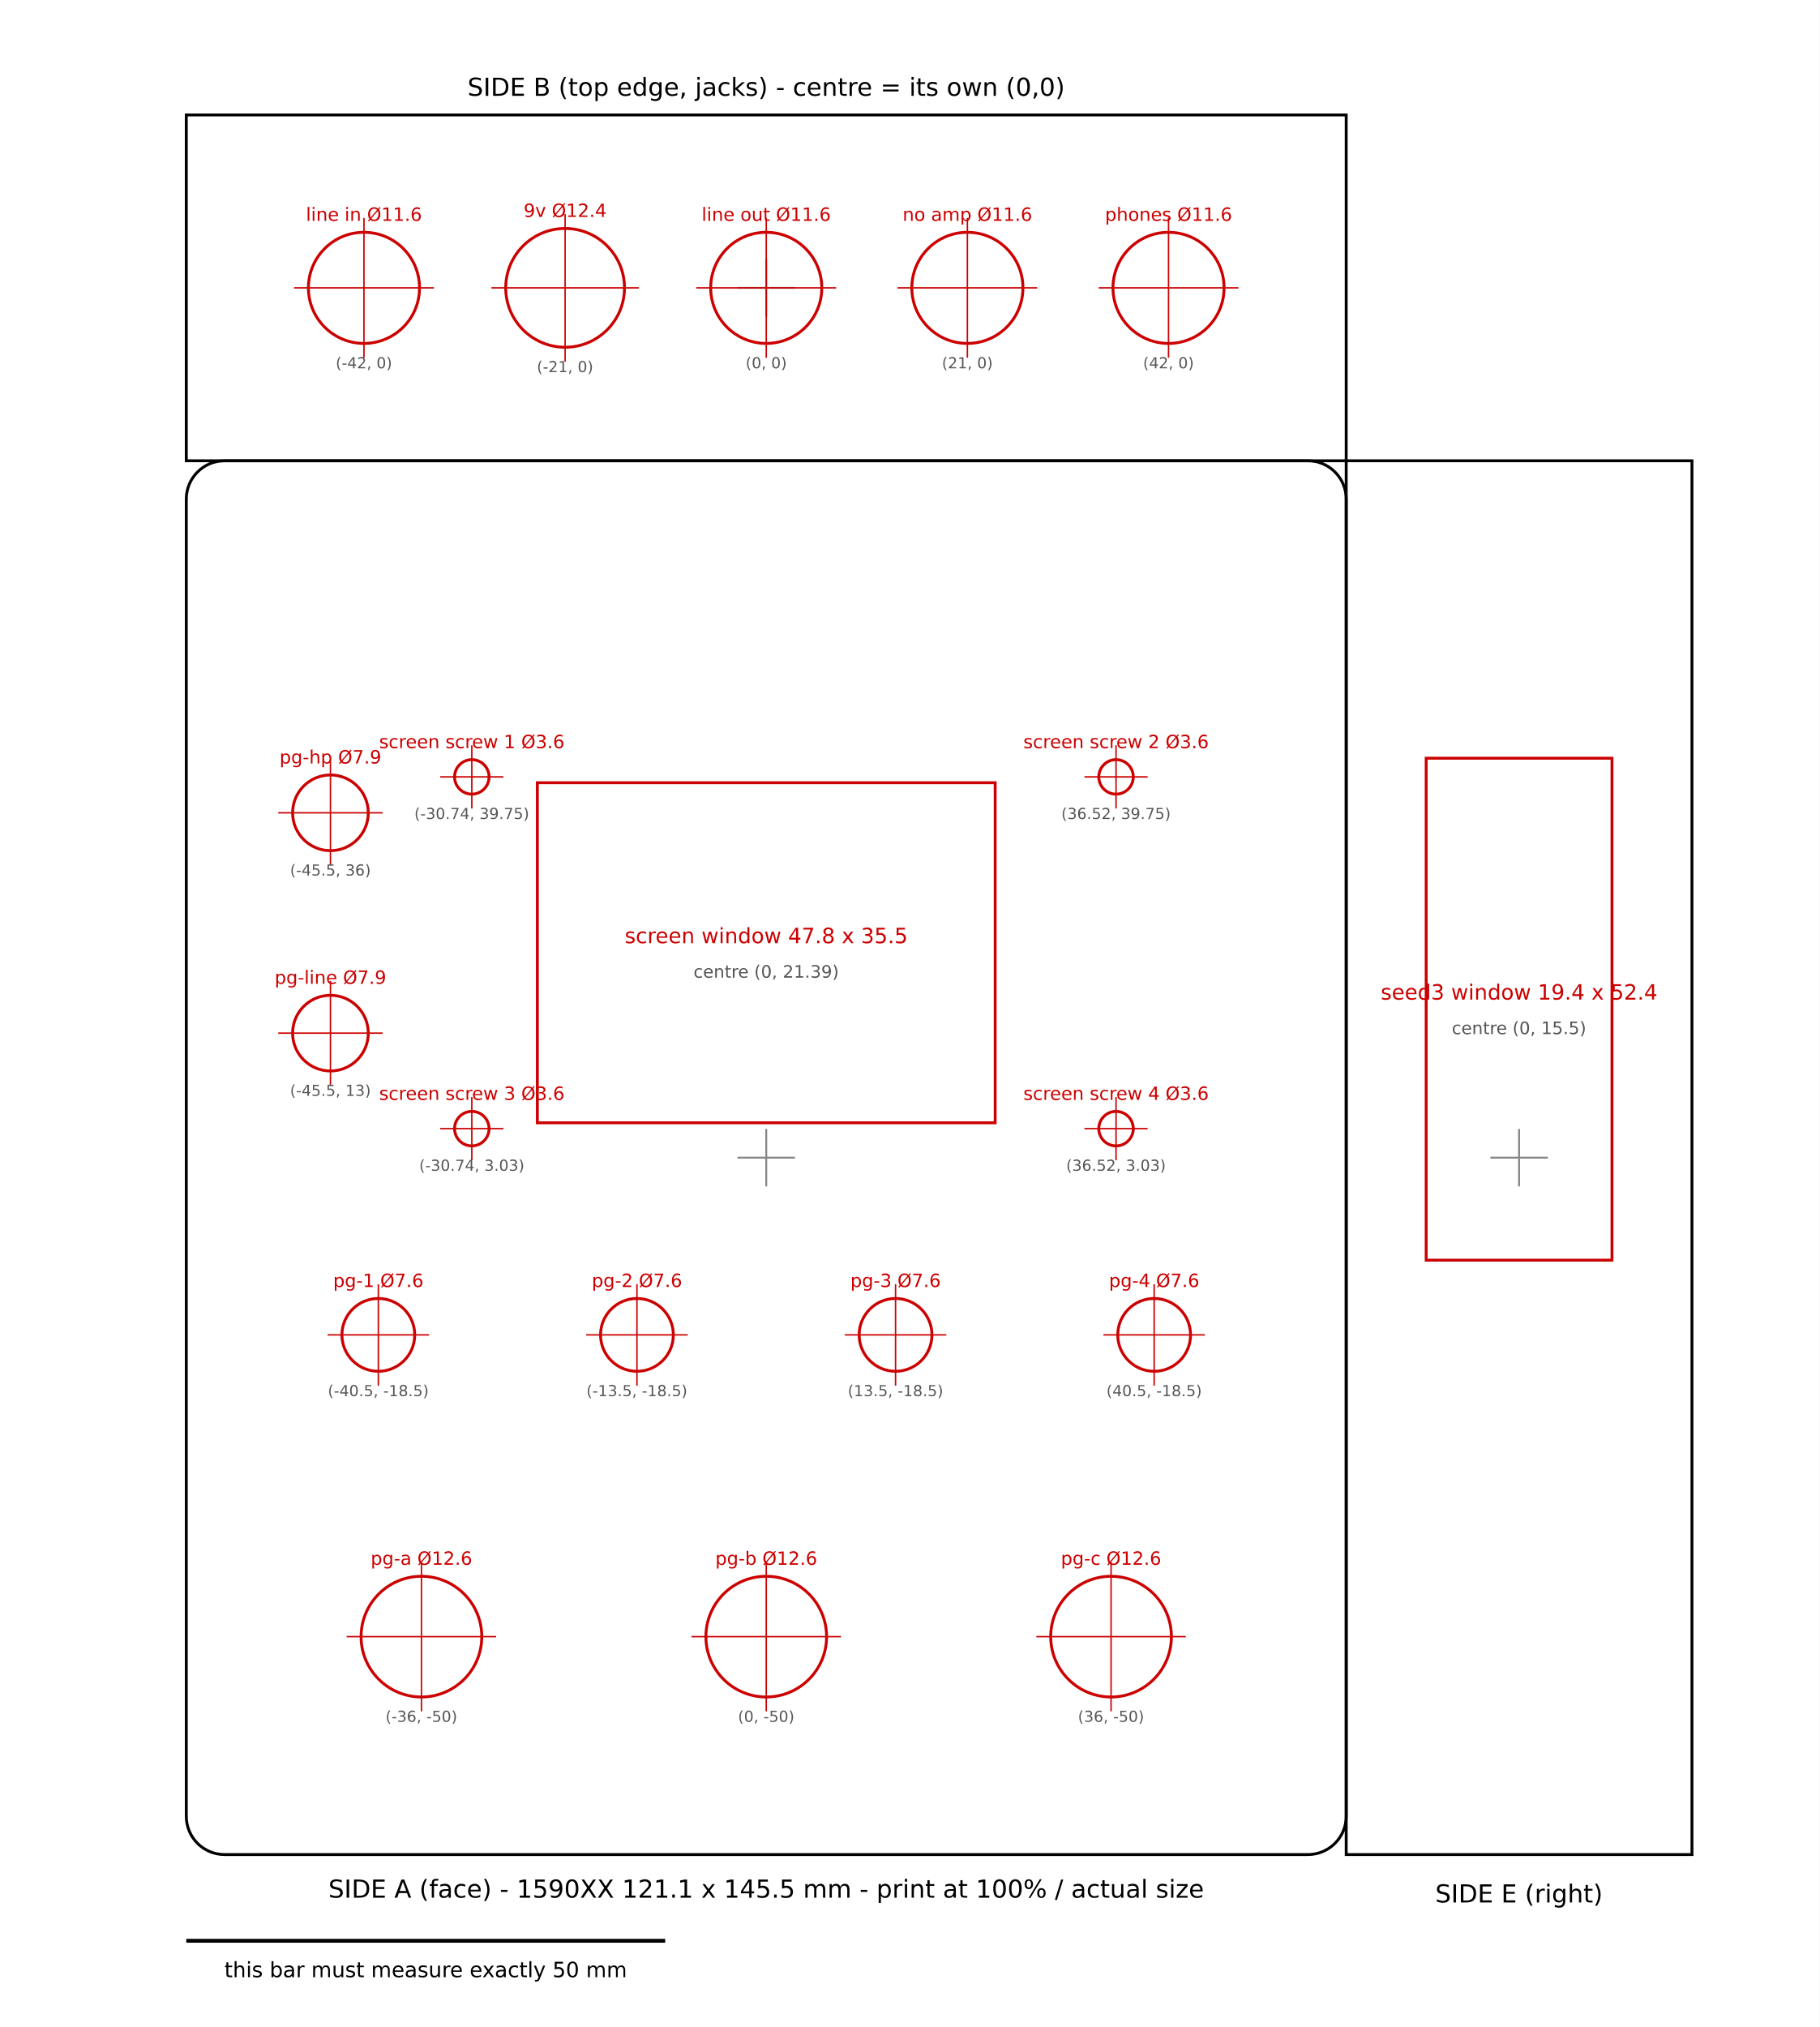
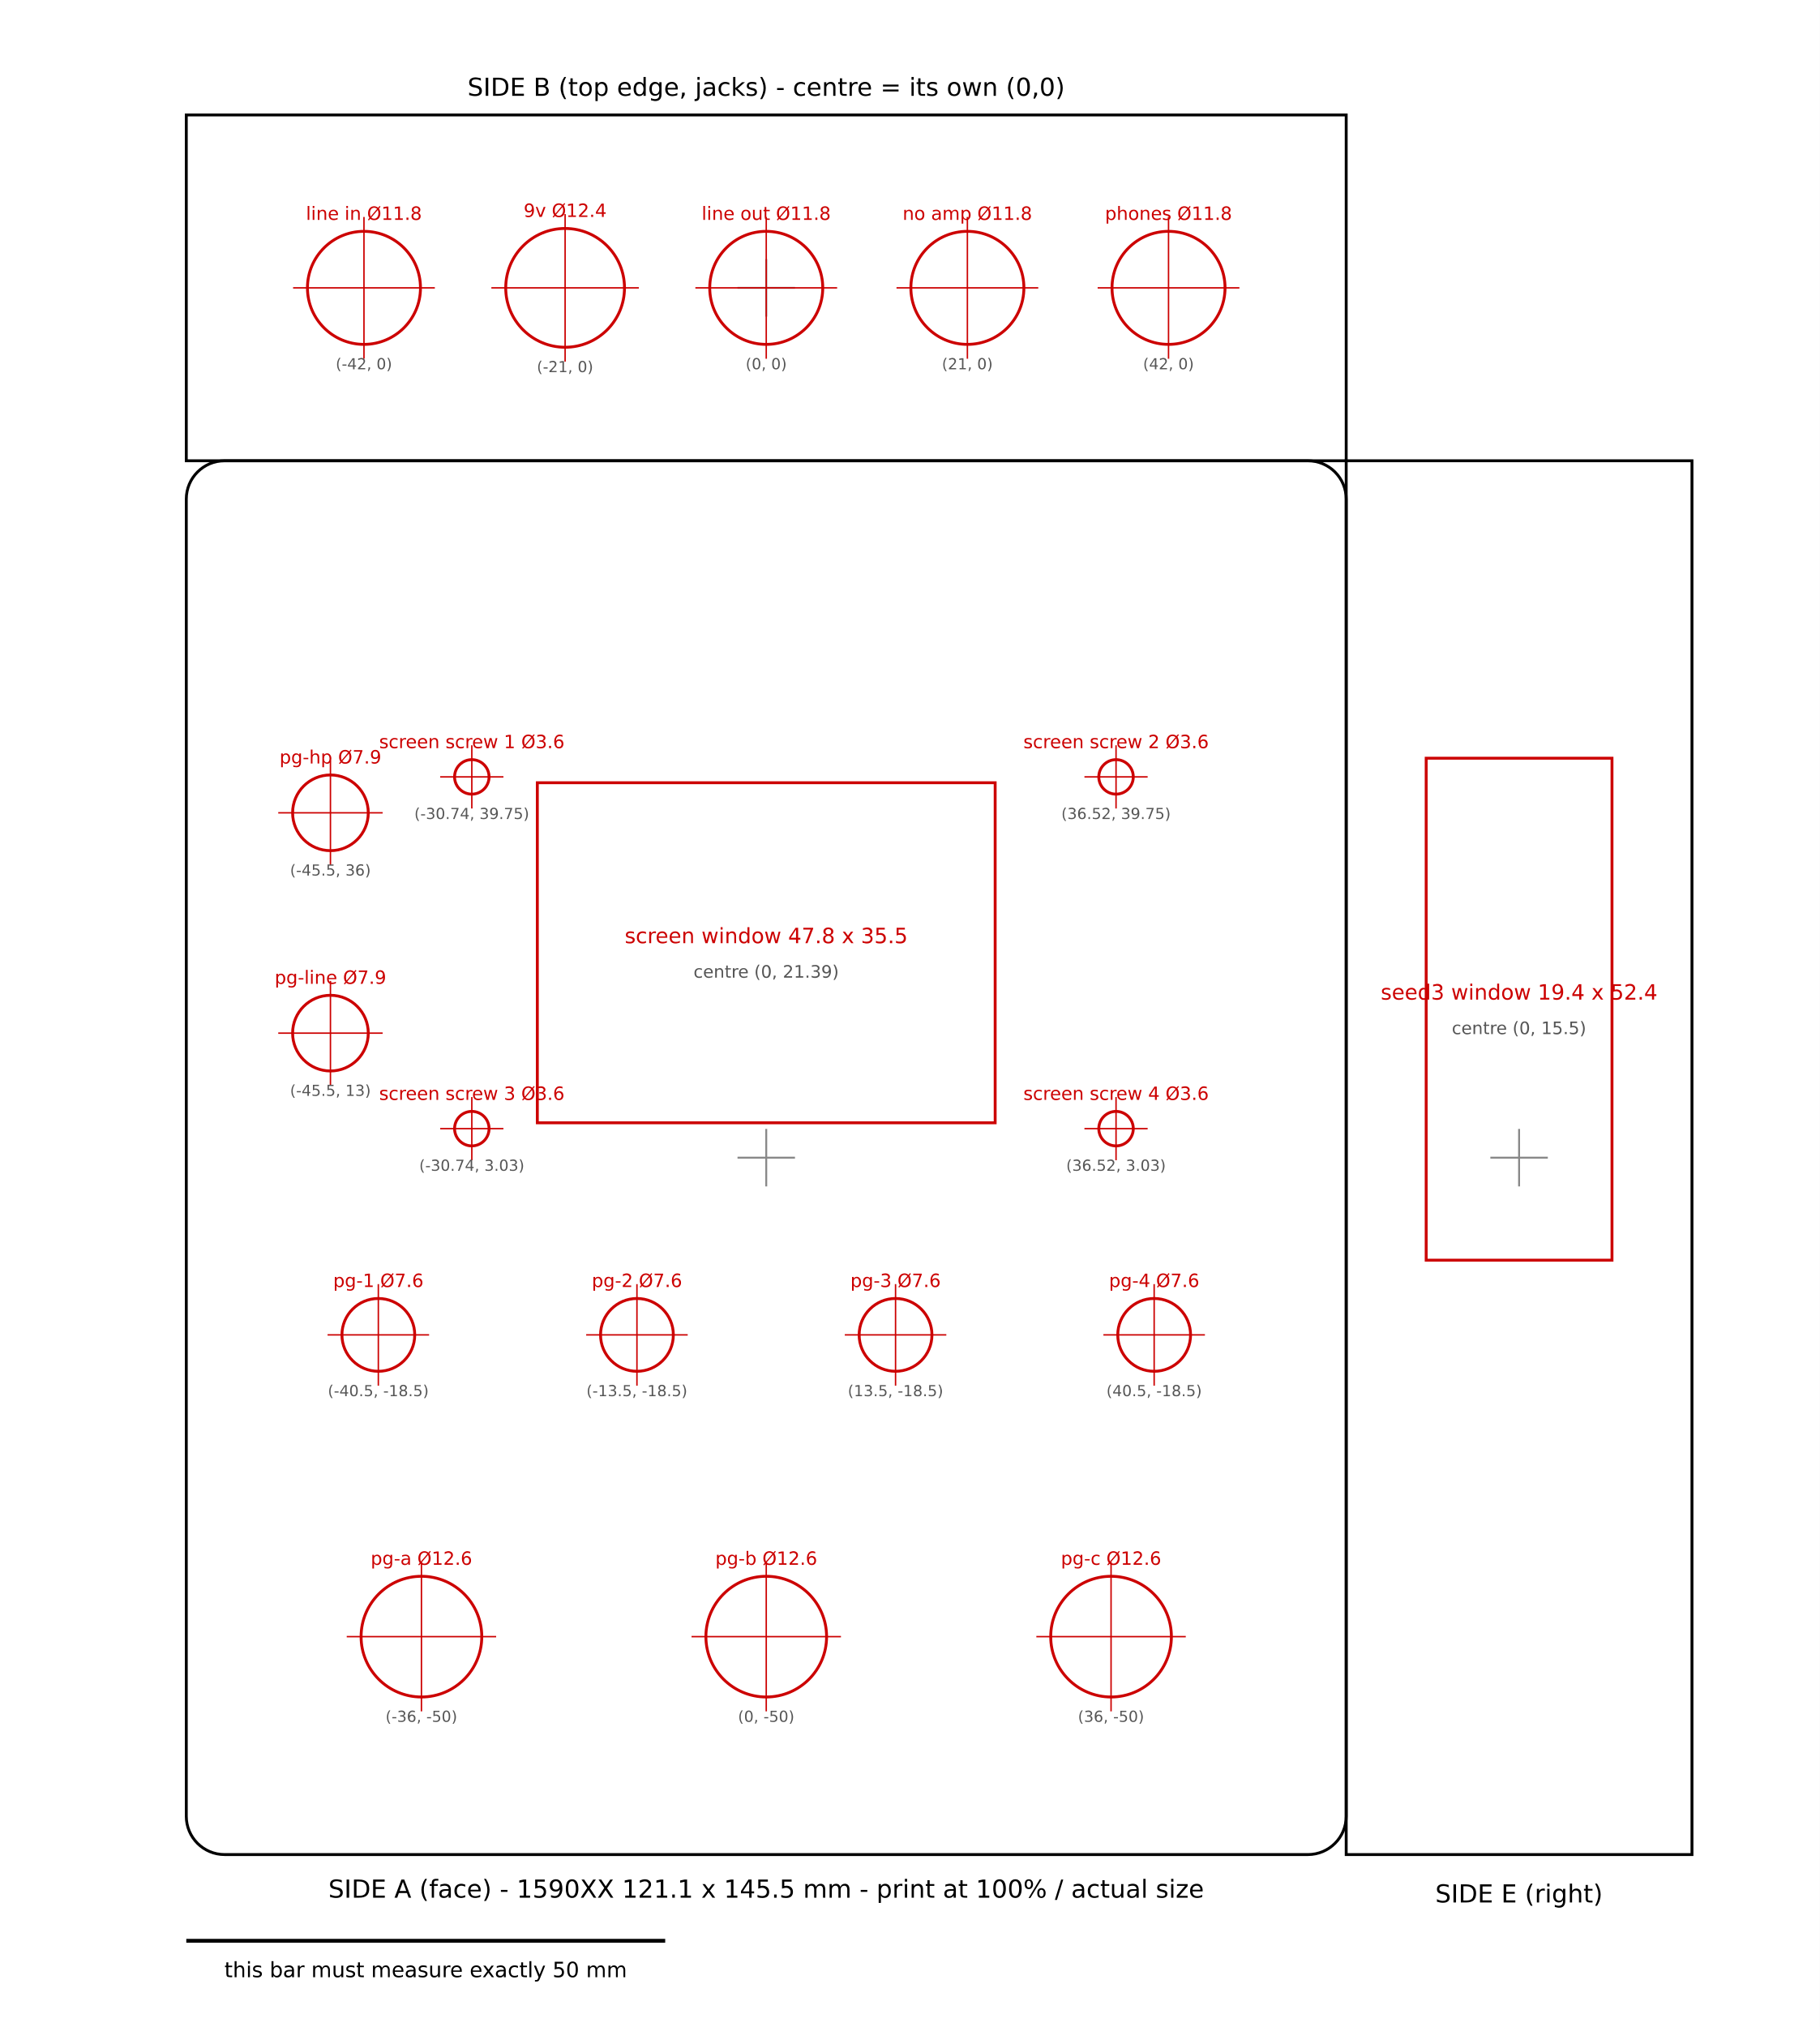
<svg xmlns="http://www.w3.org/2000/svg" width="190mm" height="211.6mm" viewBox="-80 -120.85 190 211.6">
  <rect x="-80" y="-120.85" width="190" height="211.6" fill="#fff" />
  <rect x="-60.55" y="-108.85" width="121.1" height="36.1" fill="none" stroke="#000" stroke-width="0.3" />
  <rect x="-60.55" y="-72.75" width="121.1" height="145.5" rx="4" fill="none" stroke="#000" stroke-width="0.3" />
  <text x="0.00" y="-110.85" font-family="DejaVu Sans, sans-serif" font-size="2.6" text-anchor="middle" fill="#000" font-weight="normal">SIDE B (top edge, jacks) - centre = its own (0,0)</text>
  <rect x="60.55" y="-72.75" width="36.1" height="145.5" fill="none" stroke="#000" stroke-width="0.3" />
  <text x="78.6" y="77.75" font-family="DejaVu Sans" font-size="2.6" text-anchor="middle">SIDE E (right)</text>
  <text x="0.00" y="77.25" font-family="DejaVu Sans, sans-serif" font-size="2.6" text-anchor="middle" fill="#000" font-weight="normal">SIDE A (face) - 1590XX 121.1 x 145.5 mm - print at 100% / actual size</text>
  <path d="M-3,0 h6 M0,-3 v6" stroke="#888" stroke-width="0.2" />
  <path d="M-3,-90.8 h6 M0,-93.8 v6" stroke="#888" stroke-width="0.2" />
  <path d="M75.6,0 h6 M78.6,-3 v6" stroke="#888" stroke-width="0.2" />
  <circle cx="-40.5" cy="18.5" r="3.8" fill="none" stroke="#c00" stroke-width="0.3" />
  <path d="M-45.8,18.5 h10.6 M-40.5,13.2 v10.6" stroke="#c00" stroke-width="0.15" />
  <text x="-40.50" y="13.50" font-family="DejaVu Sans, sans-serif" font-size="1.9" text-anchor="middle" fill="#c00" font-weight="normal">pg-1  Ø7.6</text>
  <text x="-40.50" y="24.90" font-family="DejaVu Sans, sans-serif" font-size="1.6" text-anchor="middle" fill="#555" font-weight="normal">(-40.5, -18.5)</text>
  <circle cx="-13.5" cy="18.5" r="3.8" fill="none" stroke="#c00" stroke-width="0.3" />
  <path d="M-18.8,18.5 h10.6 M-13.5,13.2 v10.6" stroke="#c00" stroke-width="0.15" />
  <text x="-13.50" y="13.50" font-family="DejaVu Sans, sans-serif" font-size="1.9" text-anchor="middle" fill="#c00" font-weight="normal">pg-2  Ø7.6</text>
  <text x="-13.50" y="24.90" font-family="DejaVu Sans, sans-serif" font-size="1.6" text-anchor="middle" fill="#555" font-weight="normal">(-13.5, -18.5)</text>
  <circle cx="13.5" cy="18.5" r="3.8" fill="none" stroke="#c00" stroke-width="0.3" />
  <path d="M8.2,18.5 h10.6 M13.5,13.2 v10.6" stroke="#c00" stroke-width="0.15" />
  <text x="13.50" y="13.50" font-family="DejaVu Sans, sans-serif" font-size="1.9" text-anchor="middle" fill="#c00" font-weight="normal">pg-3  Ø7.6</text>
  <text x="13.50" y="24.90" font-family="DejaVu Sans, sans-serif" font-size="1.6" text-anchor="middle" fill="#555" font-weight="normal">(13.5, -18.5)</text>
  <circle cx="40.5" cy="18.5" r="3.8" fill="none" stroke="#c00" stroke-width="0.3" />
  <path d="M35.2,18.5 h10.6 M40.5,13.2 v10.6" stroke="#c00" stroke-width="0.15" />
  <text x="40.50" y="13.50" font-family="DejaVu Sans, sans-serif" font-size="1.9" text-anchor="middle" fill="#c00" font-weight="normal">pg-4  Ø7.6</text>
  <text x="40.50" y="24.90" font-family="DejaVu Sans, sans-serif" font-size="1.6" text-anchor="middle" fill="#555" font-weight="normal">(40.5, -18.5)</text>
  <circle cx="-36.0" cy="50.0" r="6.3" fill="none" stroke="#c00" stroke-width="0.3" />
  <path d="M-43.8,50.0 h15.6 M-36.0,42.2 v15.6" stroke="#c00" stroke-width="0.15" />
  <text x="-36.00" y="42.50" font-family="DejaVu Sans, sans-serif" font-size="1.9" text-anchor="middle" fill="#c00" font-weight="normal">pg-a  Ø12.6</text>
  <text x="-36.00" y="58.90" font-family="DejaVu Sans, sans-serif" font-size="1.6" text-anchor="middle" fill="#555" font-weight="normal">(-36, -50)</text>
  <circle cx="0.0" cy="50.0" r="6.3" fill="none" stroke="#c00" stroke-width="0.3" />
  <path d="M-7.8,50.0 h15.6 M0.0,42.2 v15.6" stroke="#c00" stroke-width="0.15" />
  <text x="0.00" y="42.50" font-family="DejaVu Sans, sans-serif" font-size="1.9" text-anchor="middle" fill="#c00" font-weight="normal">pg-b  Ø12.6</text>
  <text x="0.00" y="58.90" font-family="DejaVu Sans, sans-serif" font-size="1.6" text-anchor="middle" fill="#555" font-weight="normal">(0, -50)</text>
  <circle cx="36.0" cy="50.0" r="6.3" fill="none" stroke="#c00" stroke-width="0.3" />
  <path d="M28.2,50.0 h15.6 M36.0,42.2 v15.6" stroke="#c00" stroke-width="0.15" />
  <text x="36.00" y="42.50" font-family="DejaVu Sans, sans-serif" font-size="1.9" text-anchor="middle" fill="#c00" font-weight="normal">pg-c  Ø12.6</text>
  <text x="36.00" y="58.90" font-family="DejaVu Sans, sans-serif" font-size="1.6" text-anchor="middle" fill="#555" font-weight="normal">(36, -50)</text>
  <circle cx="-45.5" cy="-36.0" r="3.95" fill="none" stroke="#c00" stroke-width="0.3" />
  <path d="M-50.95,-36.0 h10.9 M-45.5,-41.45 v10.9" stroke="#c00" stroke-width="0.15" />
  <text x="-45.50" y="-41.15" font-family="DejaVu Sans, sans-serif" font-size="1.9" text-anchor="middle" fill="#c00" font-weight="normal">pg-hp  Ø7.9</text>
  <text x="-45.50" y="-29.45" font-family="DejaVu Sans, sans-serif" font-size="1.6" text-anchor="middle" fill="#555" font-weight="normal">(-45.5, 36)</text>
  <circle cx="-45.5" cy="-13.0" r="3.95" fill="none" stroke="#c00" stroke-width="0.3" />
  <path d="M-50.95,-13.0 h10.9 M-45.5,-18.45 v10.9" stroke="#c00" stroke-width="0.15" />
  <text x="-45.50" y="-18.15" font-family="DejaVu Sans, sans-serif" font-size="1.9" text-anchor="middle" fill="#c00" font-weight="normal">pg-line  Ø7.9</text>
  <text x="-45.50" y="-6.45" font-family="DejaVu Sans, sans-serif" font-size="1.6" text-anchor="middle" fill="#555" font-weight="normal">(-45.5, 13)</text>
  <circle cx="-30.74" cy="-39.75" r="1.8" fill="none" stroke="#c00" stroke-width="0.3" />
  <path d="M-34.04,-39.75 h6.6 M-30.74,-43.05 v6.6" stroke="#c00" stroke-width="0.15" />
  <text x="-30.74" y="-42.75" font-family="DejaVu Sans, sans-serif" font-size="1.9" text-anchor="middle" fill="#c00" font-weight="normal">screen screw 1  Ø3.6</text>
  <text x="-30.74" y="-35.35" font-family="DejaVu Sans, sans-serif" font-size="1.6" text-anchor="middle" fill="#555" font-weight="normal">(-30.74, 39.75)</text>
  <circle cx="36.52" cy="-39.75" r="1.8" fill="none" stroke="#c00" stroke-width="0.3" />
  <path d="M33.22,-39.75 h6.6 M36.52,-43.05 v6.6" stroke="#c00" stroke-width="0.15" />
  <text x="36.52" y="-42.75" font-family="DejaVu Sans, sans-serif" font-size="1.9" text-anchor="middle" fill="#c00" font-weight="normal">screen screw 2  Ø3.6</text>
  <text x="36.52" y="-35.35" font-family="DejaVu Sans, sans-serif" font-size="1.6" text-anchor="middle" fill="#555" font-weight="normal">(36.52, 39.75)</text>
  <circle cx="-30.74" cy="-3.03" r="1.8" fill="none" stroke="#c00" stroke-width="0.3" />
  <path d="M-34.04,-3.03 h6.6 M-30.74,-6.33 v6.6" stroke="#c00" stroke-width="0.15" />
  <text x="-30.74" y="-6.03" font-family="DejaVu Sans, sans-serif" font-size="1.9" text-anchor="middle" fill="#c00" font-weight="normal">screen screw 3  Ø3.6</text>
  <text x="-30.74" y="1.37" font-family="DejaVu Sans, sans-serif" font-size="1.6" text-anchor="middle" fill="#555" font-weight="normal">(-30.74, 3.03)</text>
  <circle cx="36.52" cy="-3.03" r="1.8" fill="none" stroke="#c00" stroke-width="0.3" />
  <path d="M33.22,-3.03 h6.6 M36.52,-6.33 v6.6" stroke="#c00" stroke-width="0.15" />
  <text x="36.52" y="-6.03" font-family="DejaVu Sans, sans-serif" font-size="1.9" text-anchor="middle" fill="#c00" font-weight="normal">screen screw 4  Ø3.6</text>
  <text x="36.52" y="1.37" font-family="DejaVu Sans, sans-serif" font-size="1.6" text-anchor="middle" fill="#555" font-weight="normal">(36.52, 3.03)</text>
  <rect x="-23.9" y="-39.14" width="47.8" height="35.5" fill="none" stroke="#c00" stroke-width="0.3" />
  <text x="0.00" y="-22.39" font-family="DejaVu Sans, sans-serif" font-size="2.2" text-anchor="middle" fill="#c00" font-weight="normal">screen window 47.8 x 35.5</text>
  <text x="0.00" y="-18.79" font-family="DejaVu Sans, sans-serif" font-size="1.8" text-anchor="middle" fill="#555" font-weight="normal">centre (0, 21.39)</text>
-   <circle cx="-42.0" cy="-90.8" r="5.8" fill="none" stroke="#c00" stroke-width="0.3" />
-   <path d="M-49.3,-90.8 h14.6 M-42.0,-98.1 v14.6" stroke="#c00" stroke-width="0.15" />
-   <text x="-42.00" y="-97.80" font-family="DejaVu Sans, sans-serif" font-size="1.9" text-anchor="middle" fill="#c00" font-weight="normal">line in  Ø11.6</text>
-   <text x="-42.00" y="-82.40" font-family="DejaVu Sans, sans-serif" font-size="1.6" text-anchor="middle" fill="#555" font-weight="normal">(-42, 0)</text>
+   <circle cx="-42.0" cy="-90.8" r="5.9" fill="none" stroke="#c00" stroke-width="0.3" />
+   <path d="M-49.4,-90.8 h14.8 M-42.0,-98.2 v14.8" stroke="#c00" stroke-width="0.15" />
+   <text x="-42.00" y="-97.90" font-family="DejaVu Sans, sans-serif" font-size="1.9" text-anchor="middle" fill="#c00" font-weight="normal">line in  Ø11.8</text>
+   <text x="-42.00" y="-82.30" font-family="DejaVu Sans, sans-serif" font-size="1.6" text-anchor="middle" fill="#555" font-weight="normal">(-42, 0)</text>
  <circle cx="-21.0" cy="-90.8" r="6.2" fill="none" stroke="#c00" stroke-width="0.3" />
  <path d="M-28.7,-90.8 h15.4 M-21.0,-98.5 v15.4" stroke="#c00" stroke-width="0.15" />
  <text x="-21.00" y="-98.20" font-family="DejaVu Sans, sans-serif" font-size="1.9" text-anchor="middle" fill="#c00" font-weight="normal">9v  Ø12.4</text>
  <text x="-21.00" y="-82.00" font-family="DejaVu Sans, sans-serif" font-size="1.6" text-anchor="middle" fill="#555" font-weight="normal">(-21, 0)</text>
-   <circle cx="0.0" cy="-90.8" r="5.8" fill="none" stroke="#c00" stroke-width="0.3" />
-   <path d="M-7.3,-90.8 h14.6 M0.0,-98.1 v14.6" stroke="#c00" stroke-width="0.15" />
-   <text x="0.00" y="-97.80" font-family="DejaVu Sans, sans-serif" font-size="1.9" text-anchor="middle" fill="#c00" font-weight="normal">line out  Ø11.6</text>
-   <text x="0.00" y="-82.40" font-family="DejaVu Sans, sans-serif" font-size="1.6" text-anchor="middle" fill="#555" font-weight="normal">(0, 0)</text>
-   <circle cx="21.0" cy="-90.8" r="5.8" fill="none" stroke="#c00" stroke-width="0.3" />
-   <path d="M13.7,-90.8 h14.6 M21.0,-98.1 v14.6" stroke="#c00" stroke-width="0.15" />
-   <text x="21.00" y="-97.80" font-family="DejaVu Sans, sans-serif" font-size="1.9" text-anchor="middle" fill="#c00" font-weight="normal">no amp  Ø11.6</text>
-   <text x="21.00" y="-82.40" font-family="DejaVu Sans, sans-serif" font-size="1.6" text-anchor="middle" fill="#555" font-weight="normal">(21, 0)</text>
-   <circle cx="42.0" cy="-90.8" r="5.8" fill="none" stroke="#c00" stroke-width="0.3" />
-   <path d="M34.7,-90.8 h14.6 M42.0,-98.1 v14.6" stroke="#c00" stroke-width="0.15" />
-   <text x="42.00" y="-97.80" font-family="DejaVu Sans, sans-serif" font-size="1.9" text-anchor="middle" fill="#c00" font-weight="normal">phones  Ø11.6</text>
-   <text x="42.00" y="-82.40" font-family="DejaVu Sans, sans-serif" font-size="1.6" text-anchor="middle" fill="#555" font-weight="normal">(42, 0)</text>
+   <circle cx="0.0" cy="-90.8" r="5.9" fill="none" stroke="#c00" stroke-width="0.3" />
+   <path d="M-7.4,-90.8 h14.8 M0.0,-98.2 v14.8" stroke="#c00" stroke-width="0.15" />
+   <text x="0.00" y="-97.90" font-family="DejaVu Sans, sans-serif" font-size="1.9" text-anchor="middle" fill="#c00" font-weight="normal">line out  Ø11.8</text>
+   <text x="0.00" y="-82.30" font-family="DejaVu Sans, sans-serif" font-size="1.6" text-anchor="middle" fill="#555" font-weight="normal">(0, 0)</text>
+   <circle cx="21.0" cy="-90.8" r="5.9" fill="none" stroke="#c00" stroke-width="0.3" />
+   <path d="M13.6,-90.8 h14.8 M21.0,-98.2 v14.8" stroke="#c00" stroke-width="0.15" />
+   <text x="21.00" y="-97.90" font-family="DejaVu Sans, sans-serif" font-size="1.9" text-anchor="middle" fill="#c00" font-weight="normal">no amp  Ø11.8</text>
+   <text x="21.00" y="-82.30" font-family="DejaVu Sans, sans-serif" font-size="1.6" text-anchor="middle" fill="#555" font-weight="normal">(21, 0)</text>
+   <circle cx="42.0" cy="-90.8" r="5.9" fill="none" stroke="#c00" stroke-width="0.3" />
+   <path d="M34.6,-90.8 h14.8 M42.0,-98.2 v14.8" stroke="#c00" stroke-width="0.15" />
+   <text x="42.00" y="-97.90" font-family="DejaVu Sans, sans-serif" font-size="1.9" text-anchor="middle" fill="#c00" font-weight="normal">phones  Ø11.8</text>
+   <text x="42.00" y="-82.30" font-family="DejaVu Sans, sans-serif" font-size="1.6" text-anchor="middle" fill="#555" font-weight="normal">(42, 0)</text>
  <rect x="68.9" y="-41.7" width="19.4" height="52.4" fill="none" stroke="#c00" stroke-width="0.3" />
  <text x="78.60" y="-16.50" font-family="DejaVu Sans, sans-serif" font-size="2.2" text-anchor="middle" fill="#c00" font-weight="normal">seed3 window 19.4 x 52.4</text>
  <text x="78.60" y="-12.90" font-family="DejaVu Sans, sans-serif" font-size="1.8" text-anchor="middle" fill="#555" font-weight="normal">centre (0, 15.5)</text>
  <path d="M-60.55,81.75 h50" stroke="#000" stroke-width="0.4" />
  <text x="-35.55" y="85.55" font-family="DejaVu Sans, sans-serif" font-size="2.2" text-anchor="middle" fill="#000" font-weight="normal">this bar must measure exactly 50 mm</text>
</svg>
